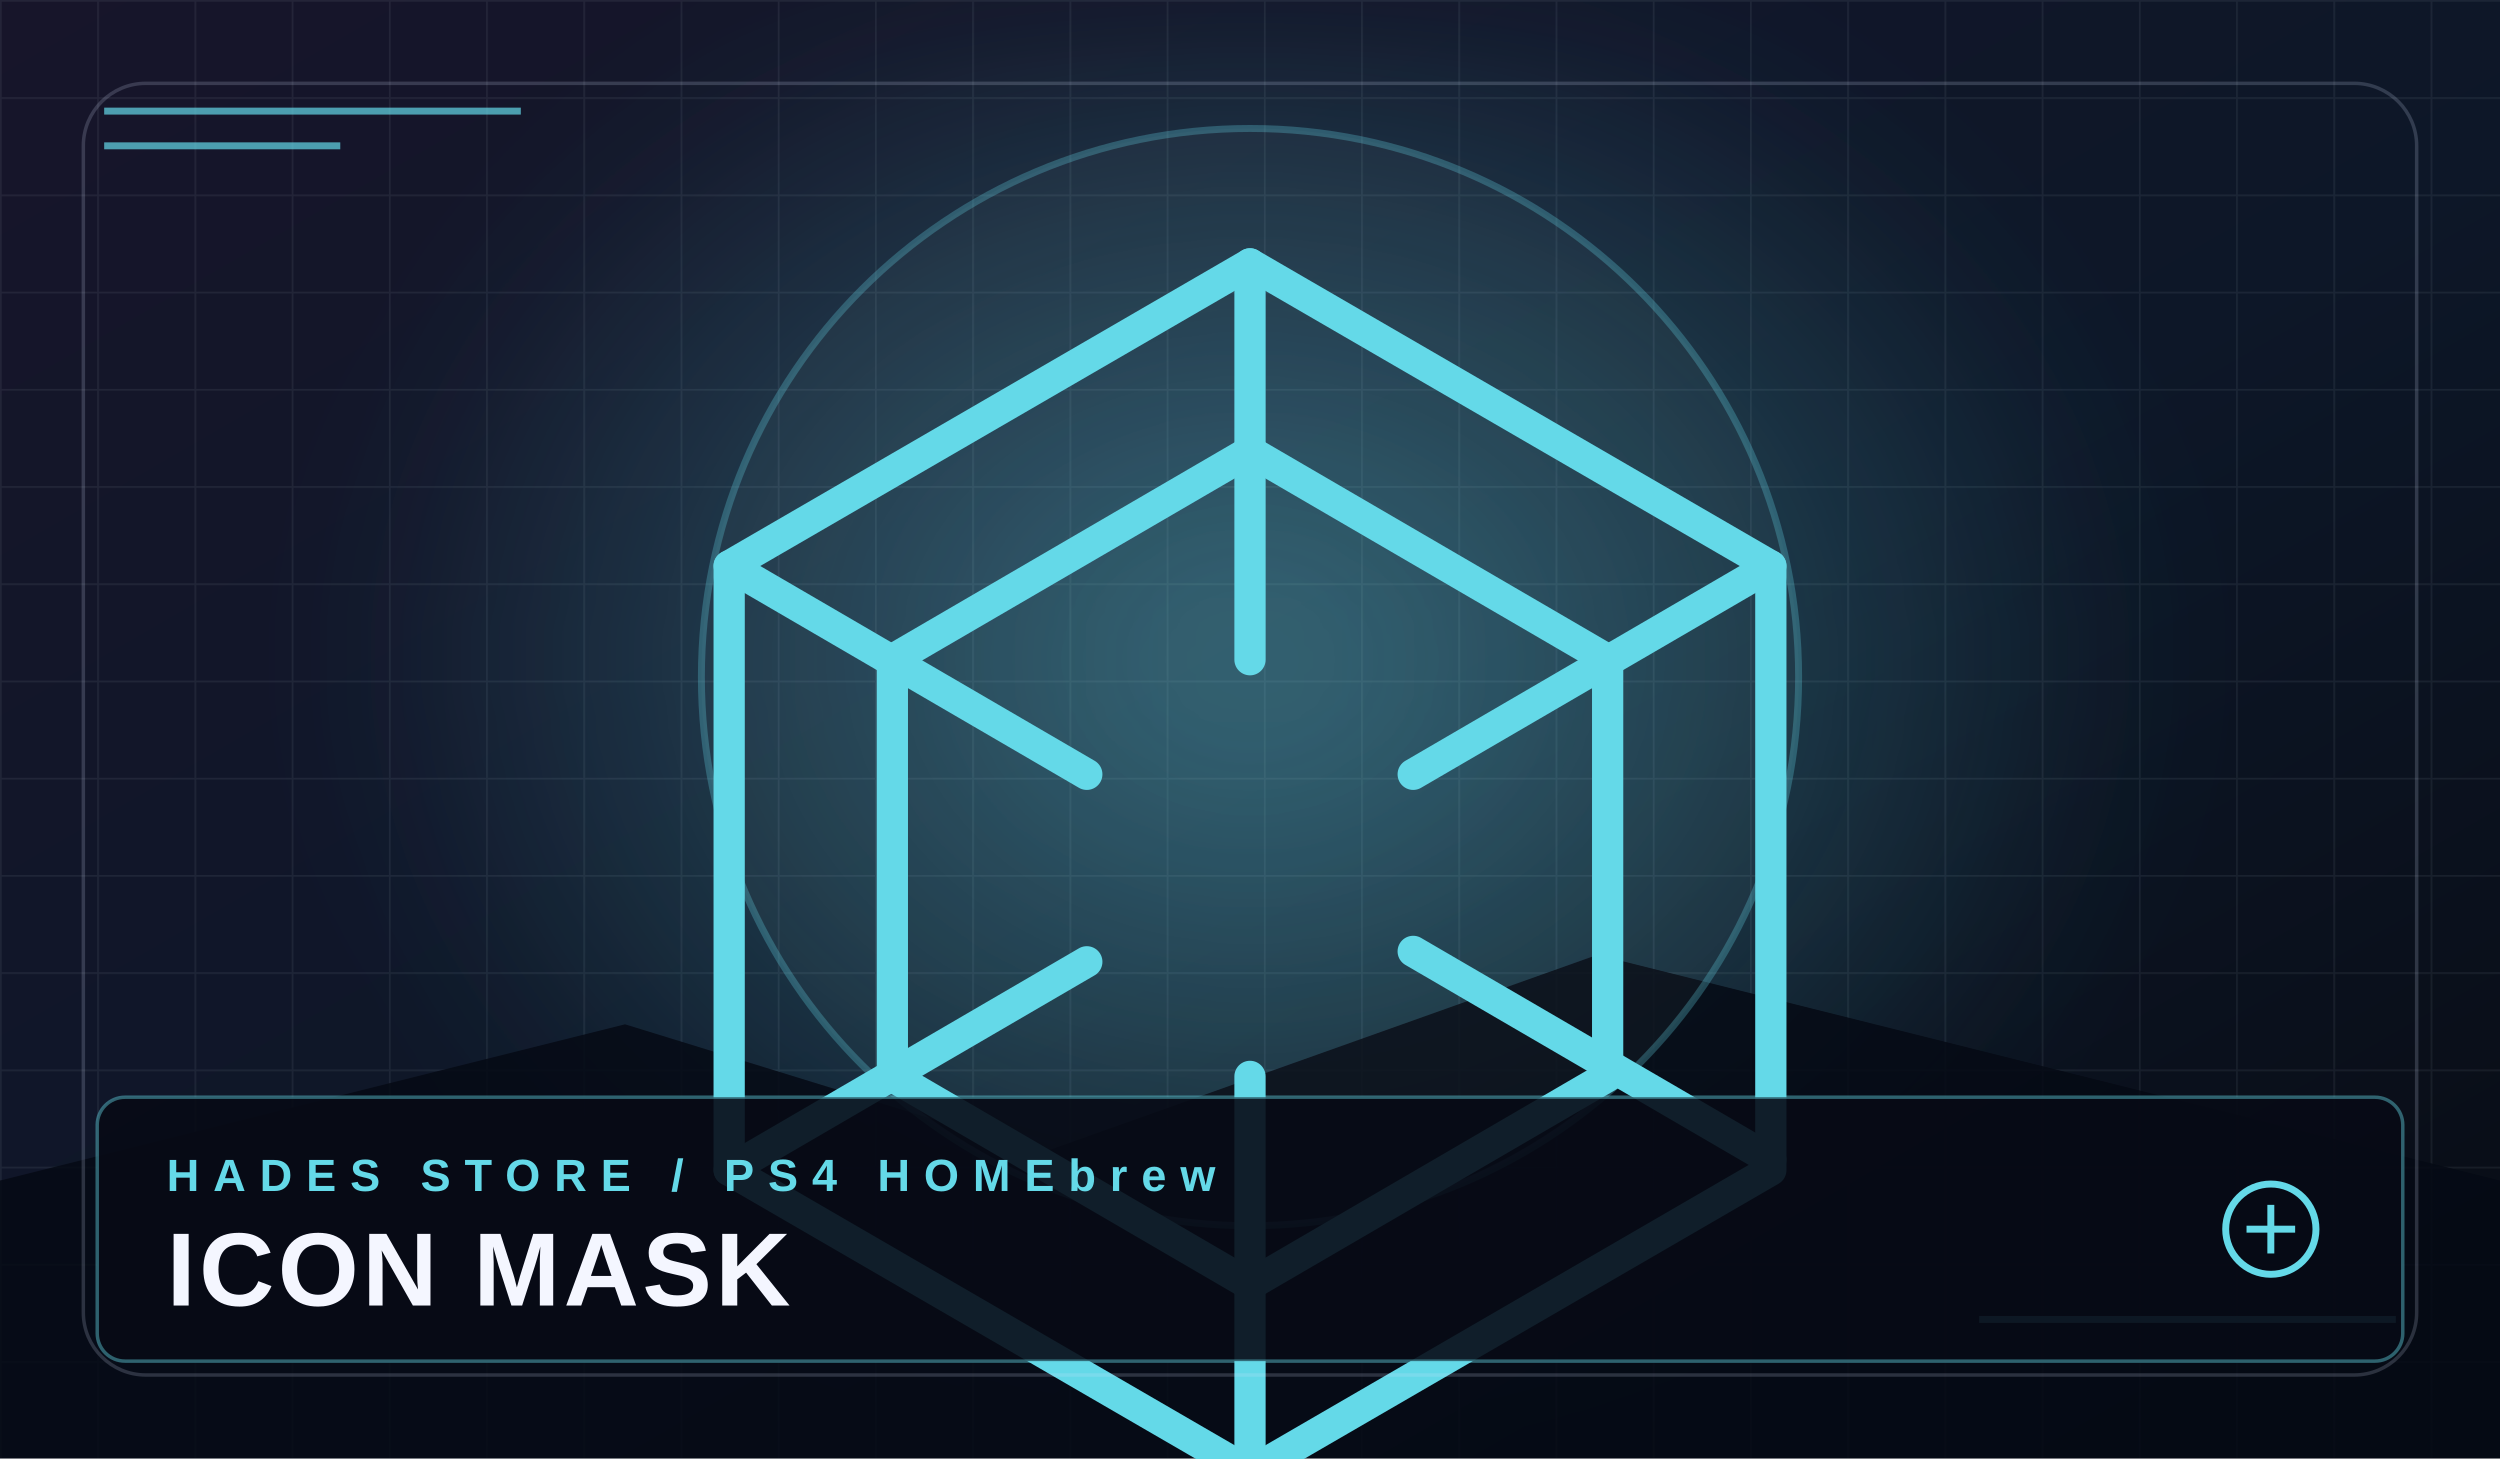
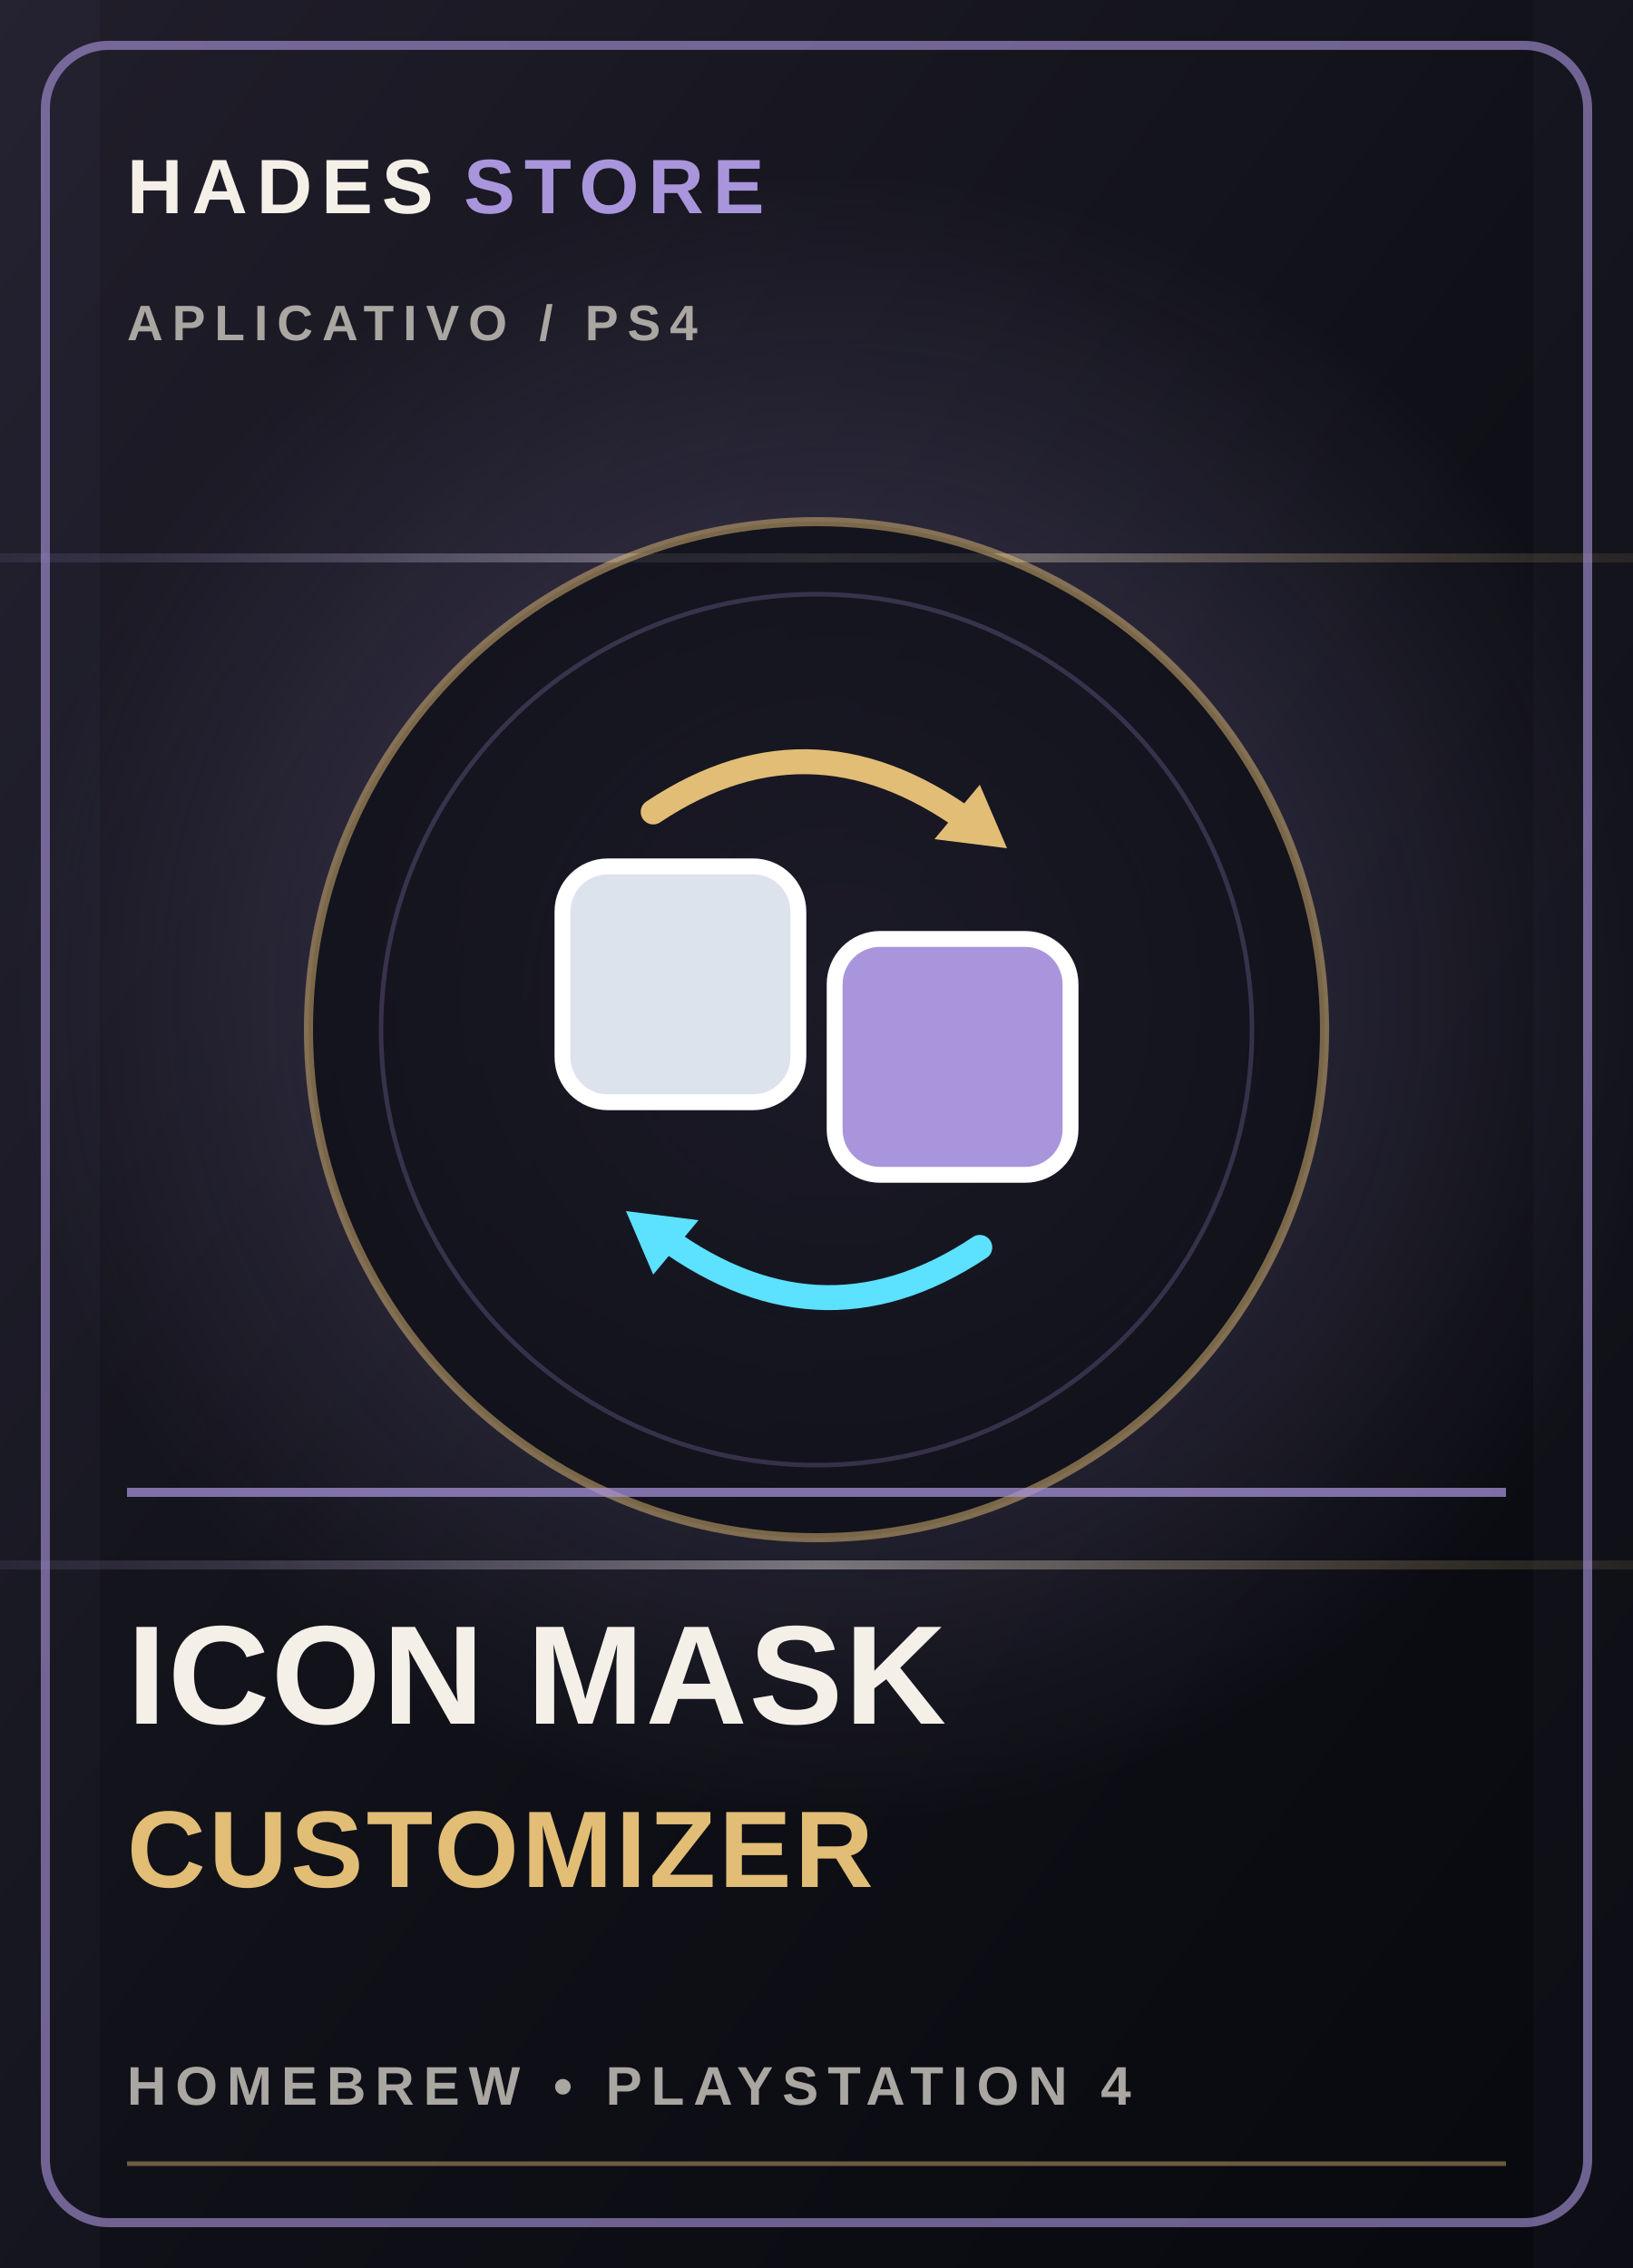
- <svg xmlns="http://www.w3.org/2000/svg" viewBox="0 0 720 420" role="img" aria-label="Capa Icon Mask">
+ <svg xmlns="http://www.w3.org/2000/svg" viewBox="0 0 360 500" role="img" aria-labelledby="title desc">
  <defs>
-     <linearGradient id="bg" x2="1" y2="1">
-       <stop stop-color="#17152a" />
-       <stop offset=".55" stop-color="#0d1728" />
-       <stop offset="1" stop-color="#080b13" />
+     <linearGradient id="bg-cover-13" x1="0" y1="0" x2="1" y2="1">
+       <stop stop-color="#211e2b" />
+       <stop offset=".52" stop-color="#101118" />
+       <stop offset="1" stop-color="#08090e" />
    </linearGradient>
-     <radialGradient id="glow">
-       <stop stop-color="#64d9e8" stop-opacity=".4" />
-       <stop offset="1" stop-color="#64d9e8" stop-opacity="0" />
+     <radialGradient id="glow-cover-13">
+       <stop stop-color="#a995db" stop-opacity=".34" />
+       <stop offset="1" stop-color="#a995db" stop-opacity="0" />
    </radialGradient>
-     <pattern id="grid" width="28" height="28" patternUnits="userSpaceOnUse">
-       <path d="M28 0H0v28" fill="none" stroke="#d9e7ff" stroke-opacity=".07" />
-     </pattern>
-     <filter id="blur">
-       <feGaussianBlur stdDeviation="22" />
-     </filter>
+     <linearGradient id="foil-cover-13" x1="0" y1="0" x2="1" y2="0">
+       <stop stop-color="#a995db" stop-opacity=".1" />
+       <stop offset=".5" stop-color="#f4f0e8" stop-opacity=".42" />
+       <stop offset="1" stop-color="#e2bd76" stop-opacity=".1" />
+     </linearGradient>
  </defs>
-   <rect width="720" height="420" fill="url(#bg)" />
-   <rect width="720" height="420" fill="url(#grid)" />
-   <ellipse cx="360" cy="190" rx="260" ry="210" fill="url(#glow)" filter="url(#blur)" />
-   <path d="M0 340 180 295 300 332 460 275 720 340v80H0z" fill="#050914" opacity=".85" />
-   <circle cx="360" cy="195" r="158" fill="#fff" fill-opacity=".025" stroke="#64d9e8" stroke-opacity=".28" stroke-width="2" />
-   <g fill="none" stroke="#64d9e8" stroke-width="9" stroke-linecap="round" stroke-linejoin="round">
-     <path d="m360 76 150 87v174l-150 87-150-87V163z" />
-     <path d="m360 130 103 60v120l-103 60-103-60V190z" />
-     <path d="M360 76v114m150-27-103 60m103 111-103-60m-47 147V310m-150 27 103-60m-103-114 103 60" />
+   <rect width="360" height="500" fill="url(#bg-cover-13)" />
+   <circle cx="185" cy="220" r="183" fill="url(#glow-cover-13)" />
+   <path d="M0 123h360M0 345h360" stroke="url(#foil-cover-13)" stroke-width="2" />
+   <path d="M0 0h22v500H0zm338 0h22v500h-22z" fill="#a995db" opacity=".035" />
+   <rect x="10" y="10" width="340" height="480" rx="14" fill="none" stroke="#a995db" stroke-opacity=".62" stroke-width="2" />
+   <text x="28" y="47" fill="#f4f0e8" font-family="Arial,sans-serif" font-size="17" font-weight="800" letter-spacing="2">HADES <tspan fill="#a995db">STORE</tspan>
+   </text>
+   <text x="28" y="75" fill="#aaa6a1" font-family="Arial,sans-serif" font-size="11" font-weight="700" letter-spacing="2">APLICATIVO  /  PS4</text>
+   <circle cx="180" cy="227" r="112" fill="#0c0d14" fill-opacity=".72" stroke="#e2bd76" stroke-opacity=".5" stroke-width="2" />
+   <circle cx="180" cy="227" r="96" fill="none" stroke="#a995db" stroke-opacity=".24" stroke-width="1" />
+   <g color="#a995db">
+     <g transform="translate(180, 227)">
+       <rect x="-56" y="-36" width="52" height="52" rx="10" fill="#dce3ed" stroke="#ffffff" stroke-width="3.5" />
+       <rect x="4" y="-20" width="52" height="52" rx="10" fill="#a995db" stroke="#ffffff" stroke-width="3.5" />
+       <path d="M-36,-48 Q0,-72 36,-44" fill="none" stroke="#e2bd76" stroke-width="5.5" stroke-linecap="round" />
+       <polygon points="42,-40 26,-42 36,-54" fill="#e2bd76" />
+       <path d="M36,48 Q0,72 -36,44" fill="none" stroke="#5ce1ff" stroke-width="5.5" stroke-linecap="round" />
+       <polygon points="-42,40 -26,42 -36,54" fill="#5ce1ff" />
+     </g>
  </g>
-   <path d="M30 32h120m-120 10h68M570 380h120" stroke="#64d9e8" stroke-opacity=".7" stroke-width="2" />
-   <rect x="24" y="24" width="672" height="372" rx="18" fill="none" stroke="#d8e7ff" stroke-opacity=".18" />
-   <rect x="28" y="316" width="664" height="76" rx="8" fill="#070b16" fill-opacity=".9" stroke="#64d9e8" stroke-opacity=".42" />
-   <text x="48" y="343" fill="#64d9e8" font-family="Arial,sans-serif" font-size="13" font-weight="700" letter-spacing="4">HADES STORE  /  PS4 HOMEbrew</text>
-   <text x="48" y="376" fill="#f4f6ff" font-family="Arial,sans-serif" font-size="30" font-weight="800" letter-spacing="1">ICON MASK</text>
-   <circle cx="654" cy="354" r="13" fill="none" stroke="#64d9e8" stroke-width="2" />
-   <path d="M647 354h14m-7-7v14" stroke="#64d9e8" stroke-width="2" />
+   <path d="M28 329h304" stroke="#a995db" stroke-opacity=".72" stroke-width="2" />
+   <text x="28" y="380" fill="#f4f0e8" font-family="Arial,sans-serif" font-size="31" font-weight="900" letter-spacing=".4">ICON MASK</text>
+   <text x="28" y="416" fill="#e2bd76" font-family="Arial,sans-serif" font-size="24" font-weight="800" letter-spacing=".7">CUSTOMIZER</text>
+   <text x="28" y="464" fill="#aaa6a1" font-family="Arial,sans-serif" font-size="12" font-weight="700" letter-spacing="2">HOMEBREW  •  PLAYSTATION 4</text>
+   <path d="M28 477h304" stroke="#e2bd76" stroke-opacity=".45" />
</svg>
